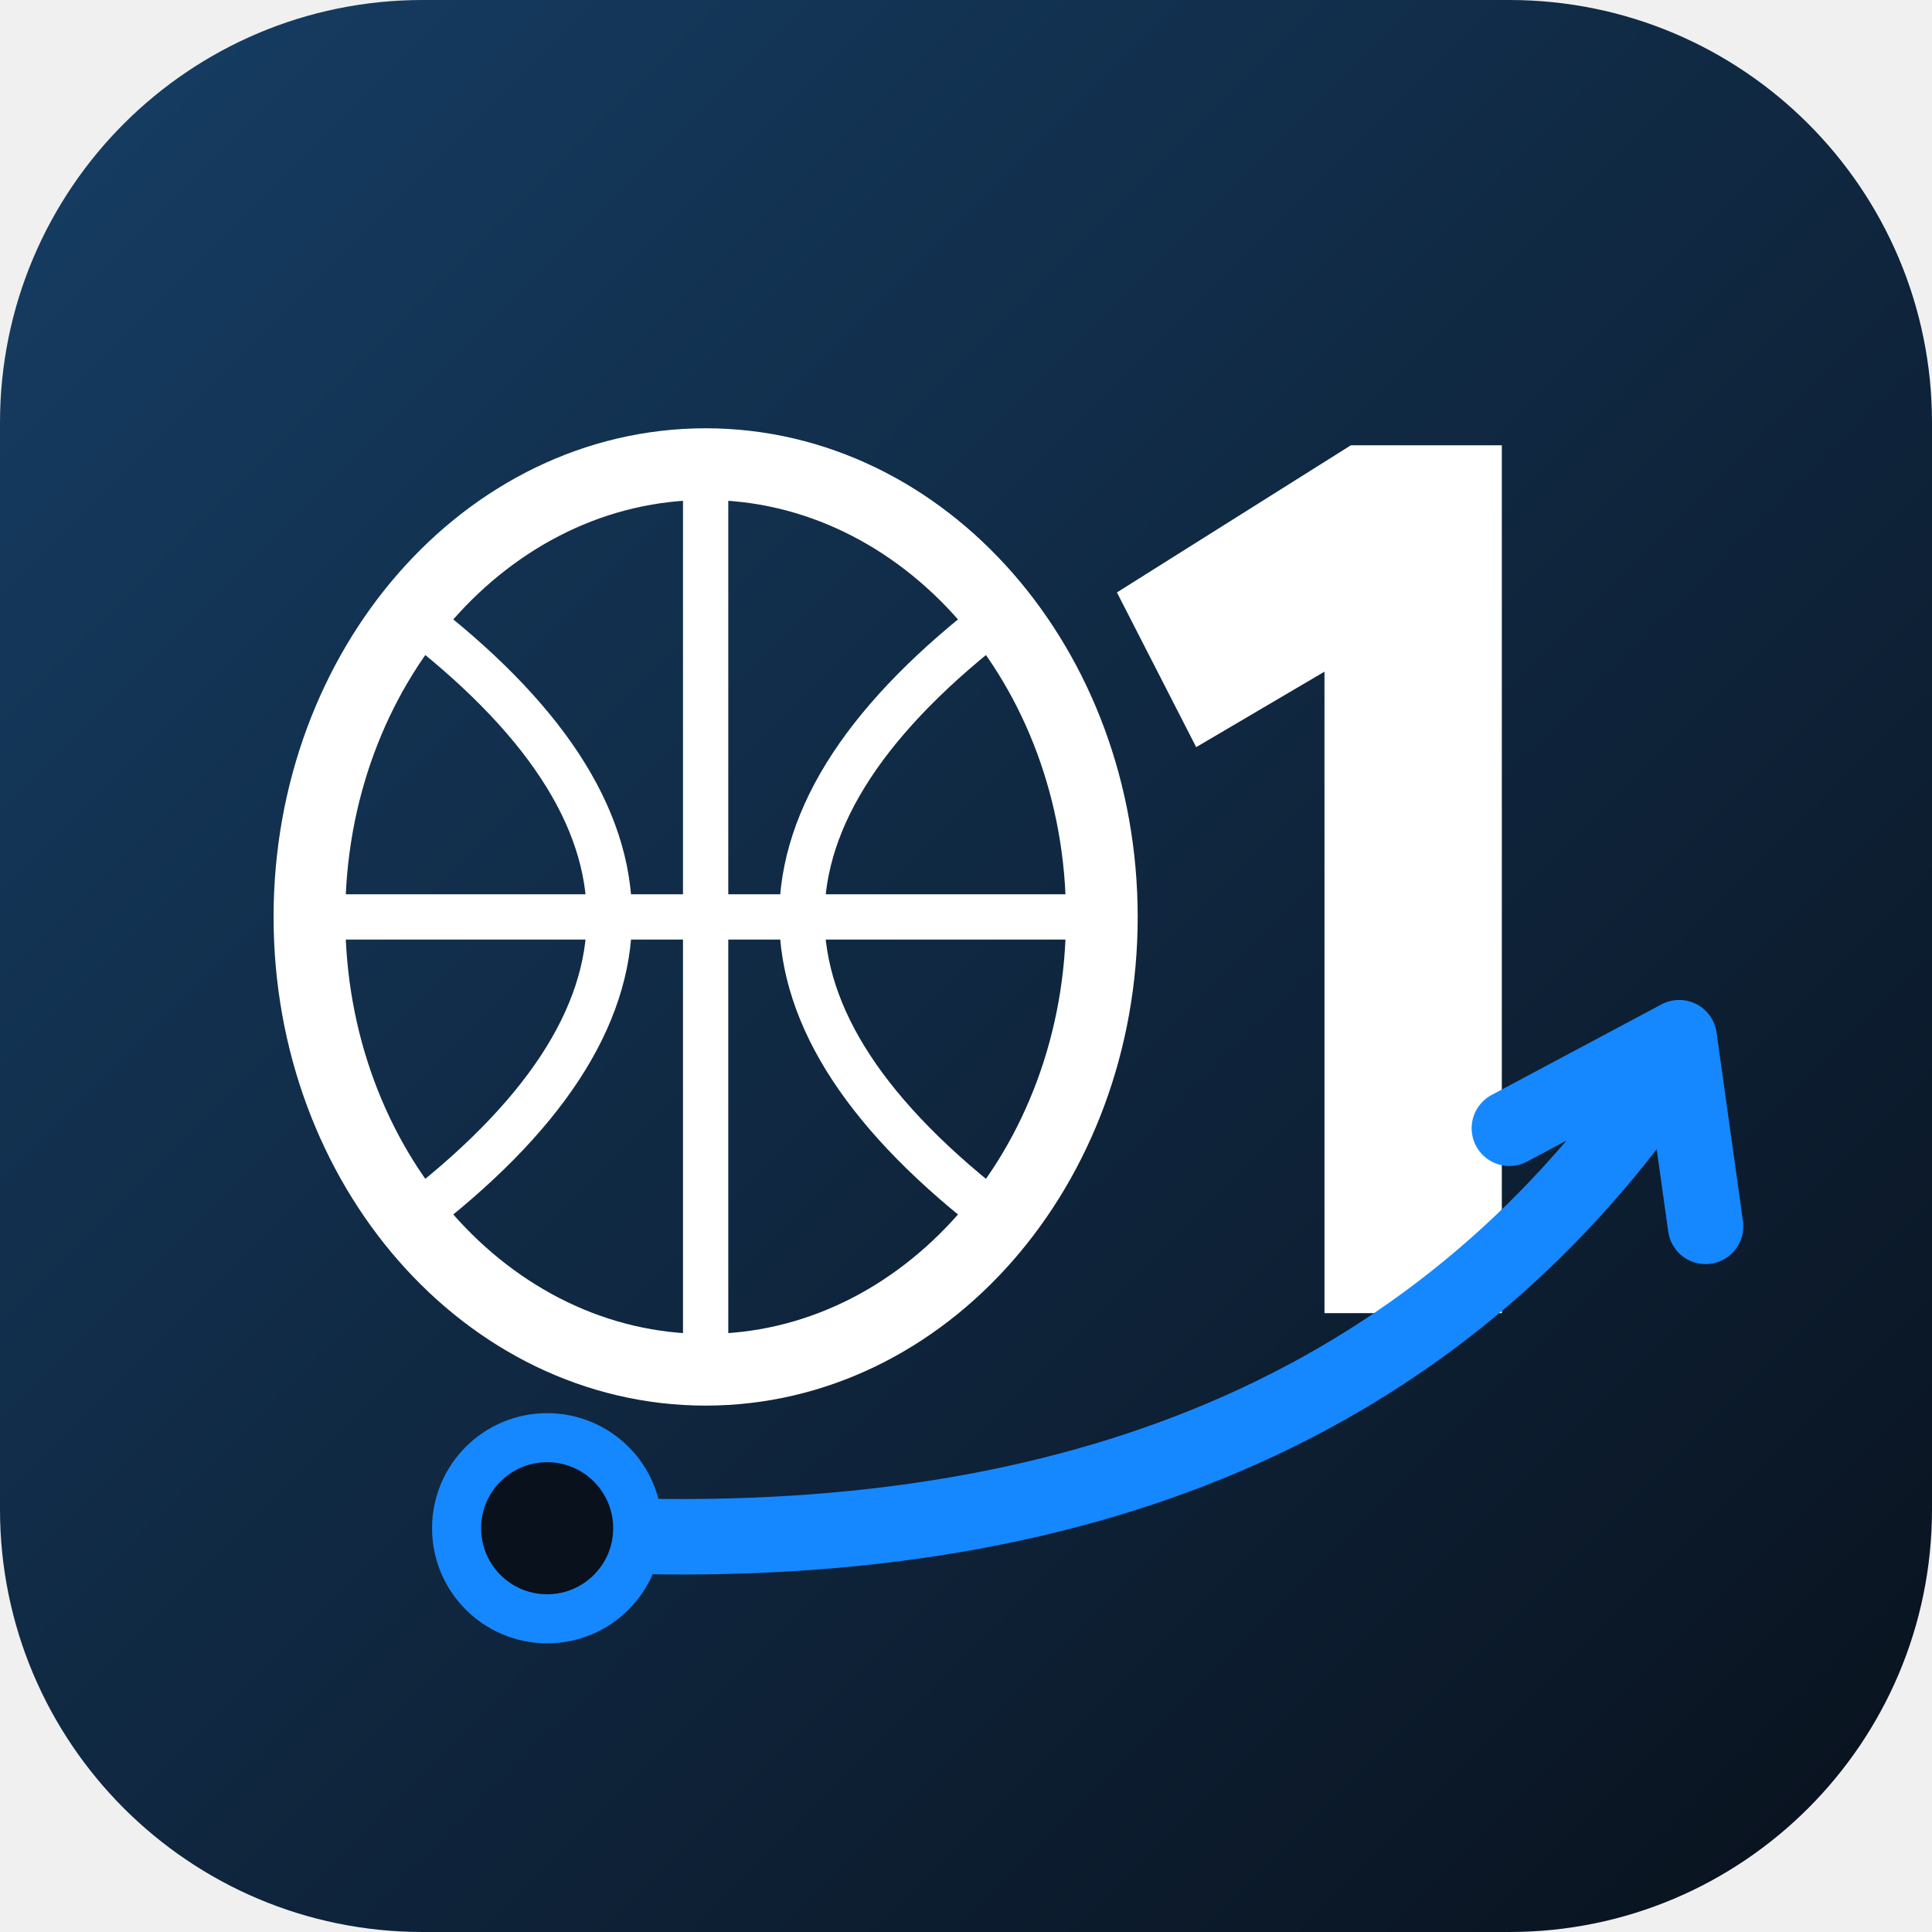
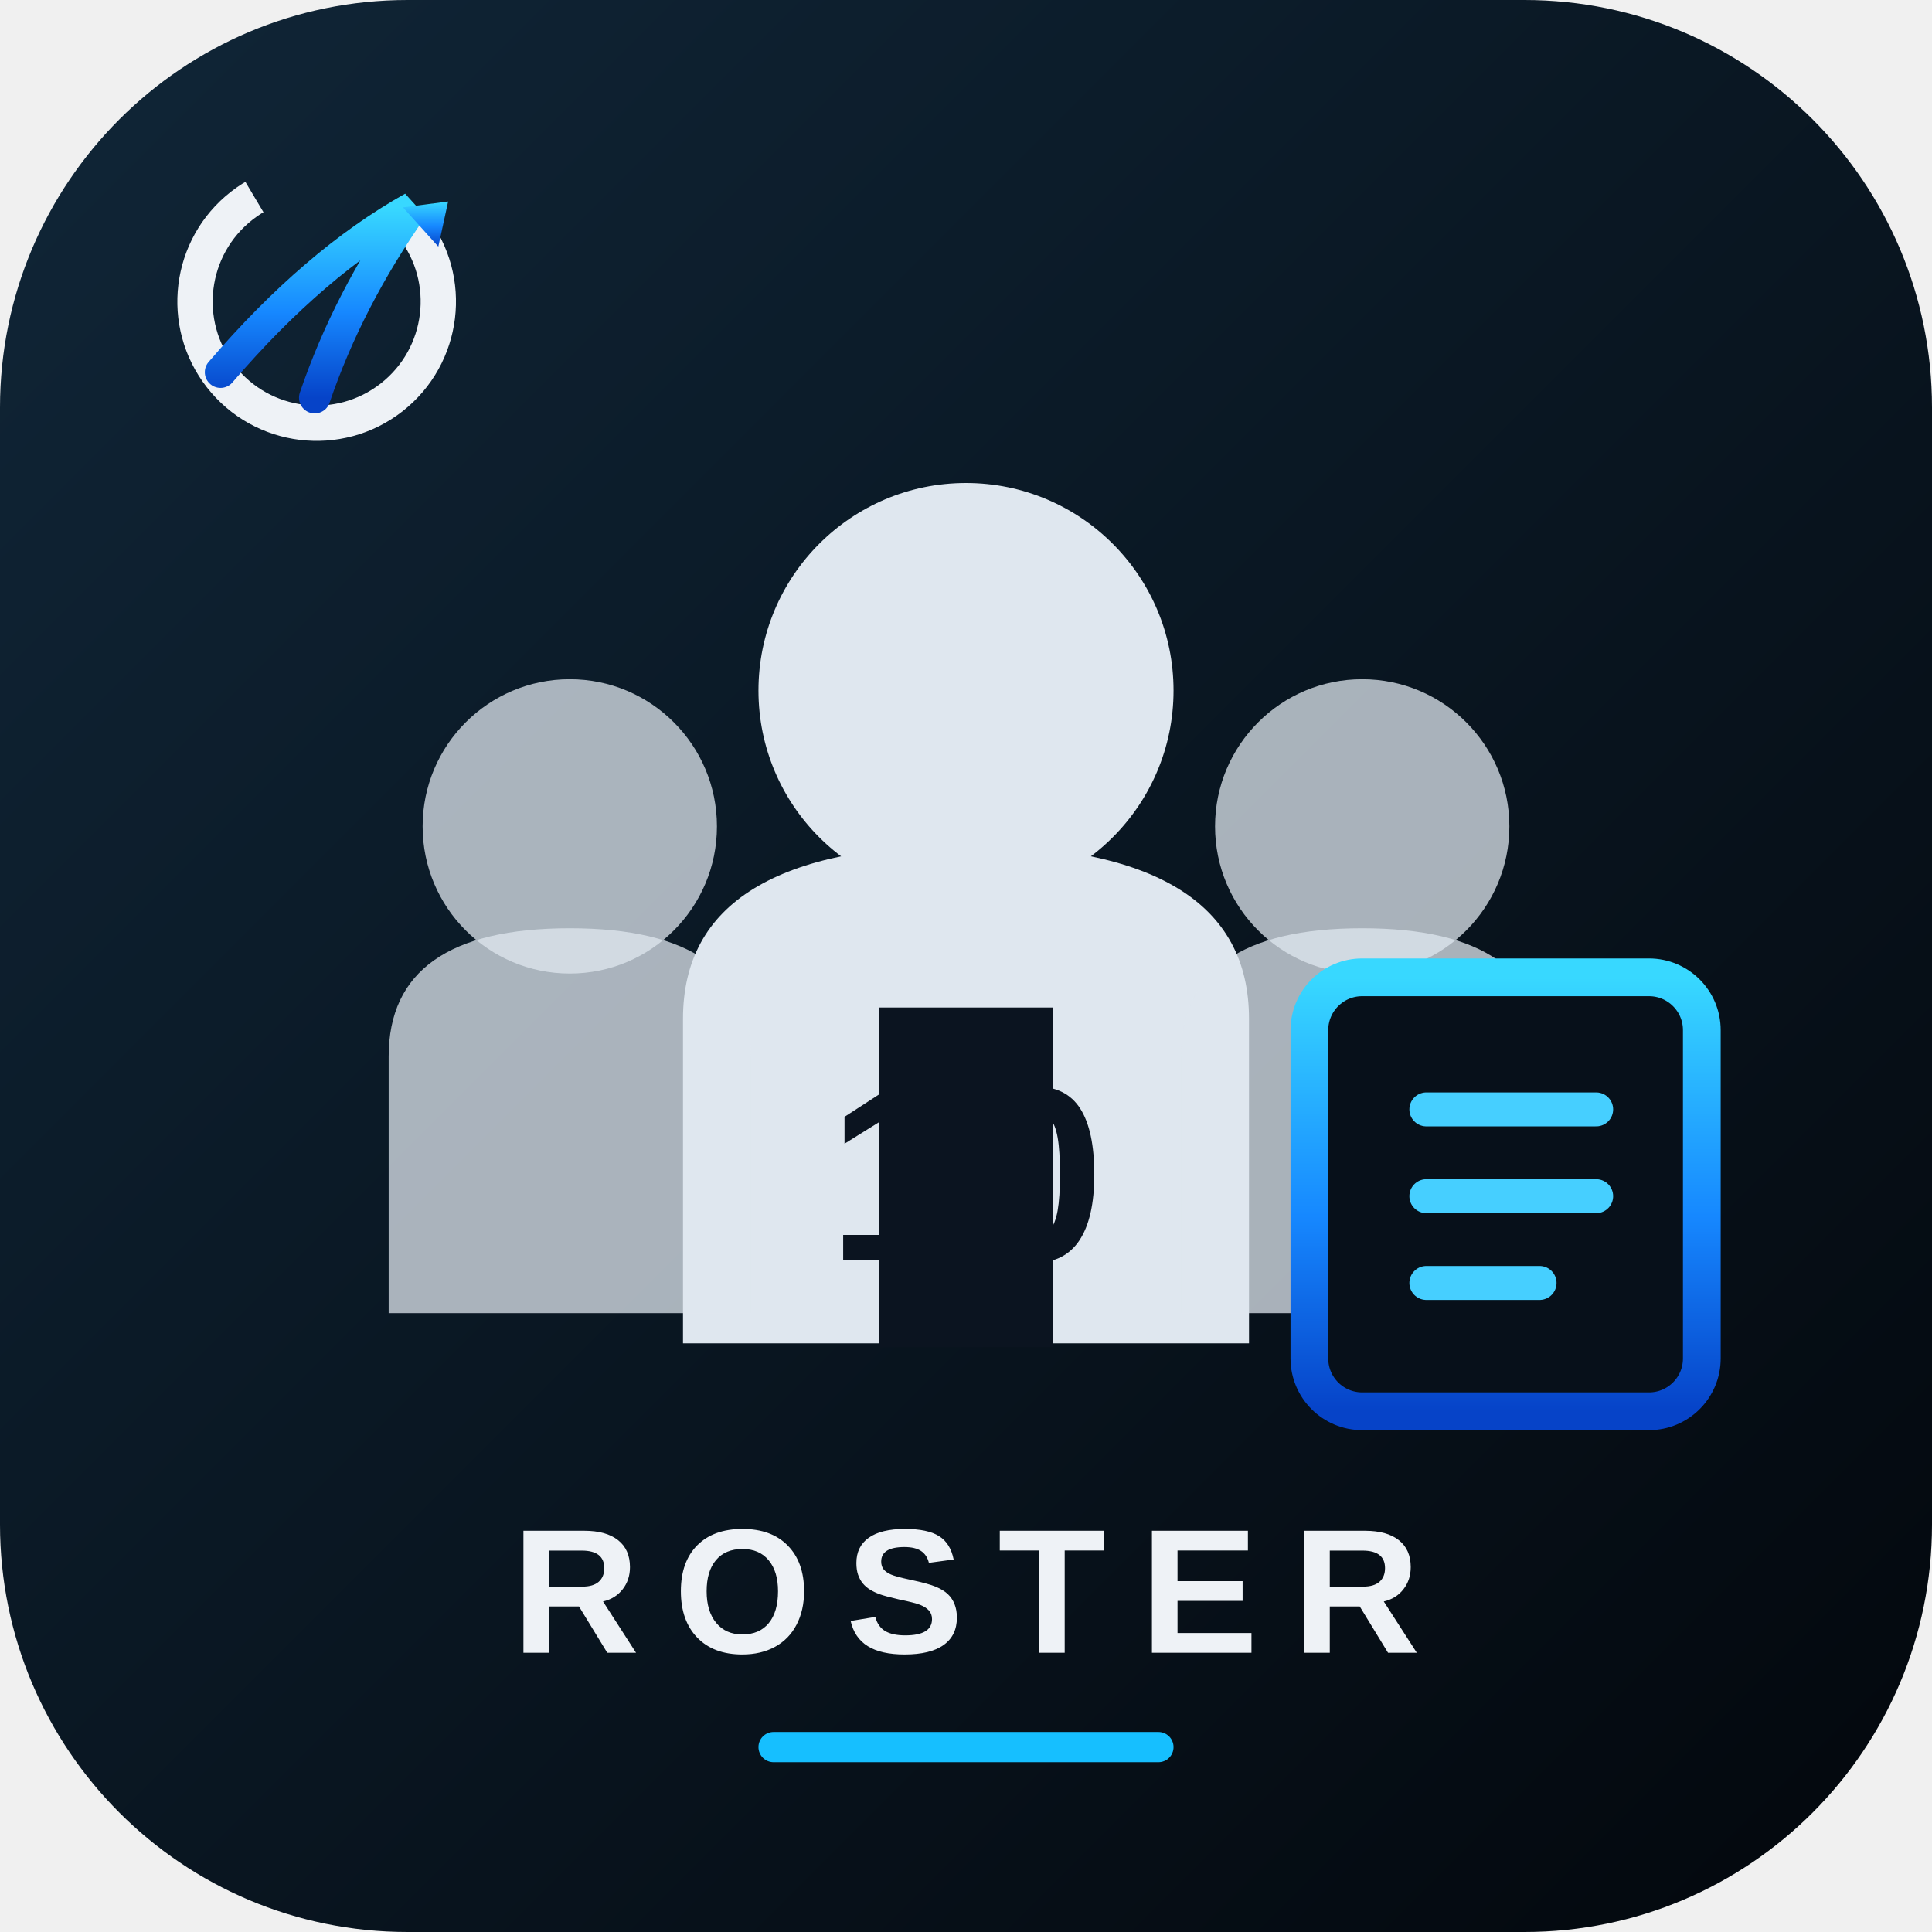
<svg xmlns="http://www.w3.org/2000/svg" viewBox="0 0 512 512">
  <defs>
    <linearGradient id="bg" x2="1" y2="1">
-       <stop stop-color="#163e65" />
-       <stop offset="1" stop-color="#09111c" />
+       <stop stop-color="#102638" />
+       <stop offset="1" stop-color="#03070c" />
+     </linearGradient>
+     <linearGradient id="b" x2="0" y2="1">
+       <stop stop-color="#38d8ff" />
+       <stop offset=".55" stop-color="#1688ff" />
+       <stop offset="1" stop-color="#0643c8" />
    </linearGradient>
  </defs>
-   <rect width="512" height="512" rx="112" fill="url(#bg)" />
-   <g stroke="#fff" fill="none" stroke-width="19">
-     <ellipse cx="187" cy="243" rx="105" ry="120" />
-     <path d="M187 123v240M82 243h210M109 163q105 80 0 160M265 163q-105 80 0 160" stroke-width="12" />
+   <rect width="512" height="512" rx="108" fill="url(#bg)" />
+   <g transform="translate(34 30) scale(.52)">
+     <circle cx="96" cy="96" r="62" fill="none" stroke="#eef2f6" stroke-width="18" stroke-dasharray="300 90" transform="rotate(-38 96 96)" />
+     <path d="M47 132Q95 76 145 48Q112 95 95 145" fill="none" stroke="url(#b)" stroke-width="16" stroke-linecap="round" />
+     <path d="M140 48l23-3-5 23" fill="url(#b)" />
  </g>
-   <path fill="#fff" d="M296 157l62-39h40v230h-47V178l-34 20z" />
-   <path d="M164 407Q355 413 443 282m-43 17 45-24 7 50" fill="none" stroke="#1688ff" stroke-width="20" stroke-linecap="round" stroke-linejoin="round" />
-   <circle cx="145" cy="405" r="24" fill="#09111c" stroke="#1688ff" stroke-width="13" />
+   <g fill="#dfe7ef">
+     <circle cx="256" cy="183" r="55" />
+     <path d="M181 356v-86q0-46 75-46t75 46v86z" />
+     <circle cx="151" cy="219" r="39" opacity=".75" />
+     <path d="M103 348v-68q0-34 48-34t48 34v68z" opacity=".75" />
+     <circle cx="361" cy="219" r="39" opacity=".75" />
+     <path d="M313 348v-68q0-34 48-34t48 34v68z" opacity=".75" />
+   </g>
+   <path d="M233 267h46v90h-46z" fill="#0b1420" />
+   <text x="256" y="334" text-anchor="middle" font-family="Arial,sans-serif" font-size="66" font-weight="900" fill="#0b1420">10</text>
+   <g transform="translate(347 259)">
+     <rect width="104" height="115" rx="14" fill="#07101a" stroke="url(#b)" stroke-width="10" />
+     <path d="M31 35h45M31 58h45M31 81h30" stroke="#46cfff" stroke-width="9" stroke-linecap="round" />
+   </g>
+   <text x="256" y="438" text-anchor="middle" font-family="Arial,sans-serif" font-size="47" font-weight="700" letter-spacing="9" fill="#eef2f6">ROSTER</text>
+   <path d="M205 463h102" stroke="#16bfff" stroke-width="8" stroke-linecap="round" />
</svg>
